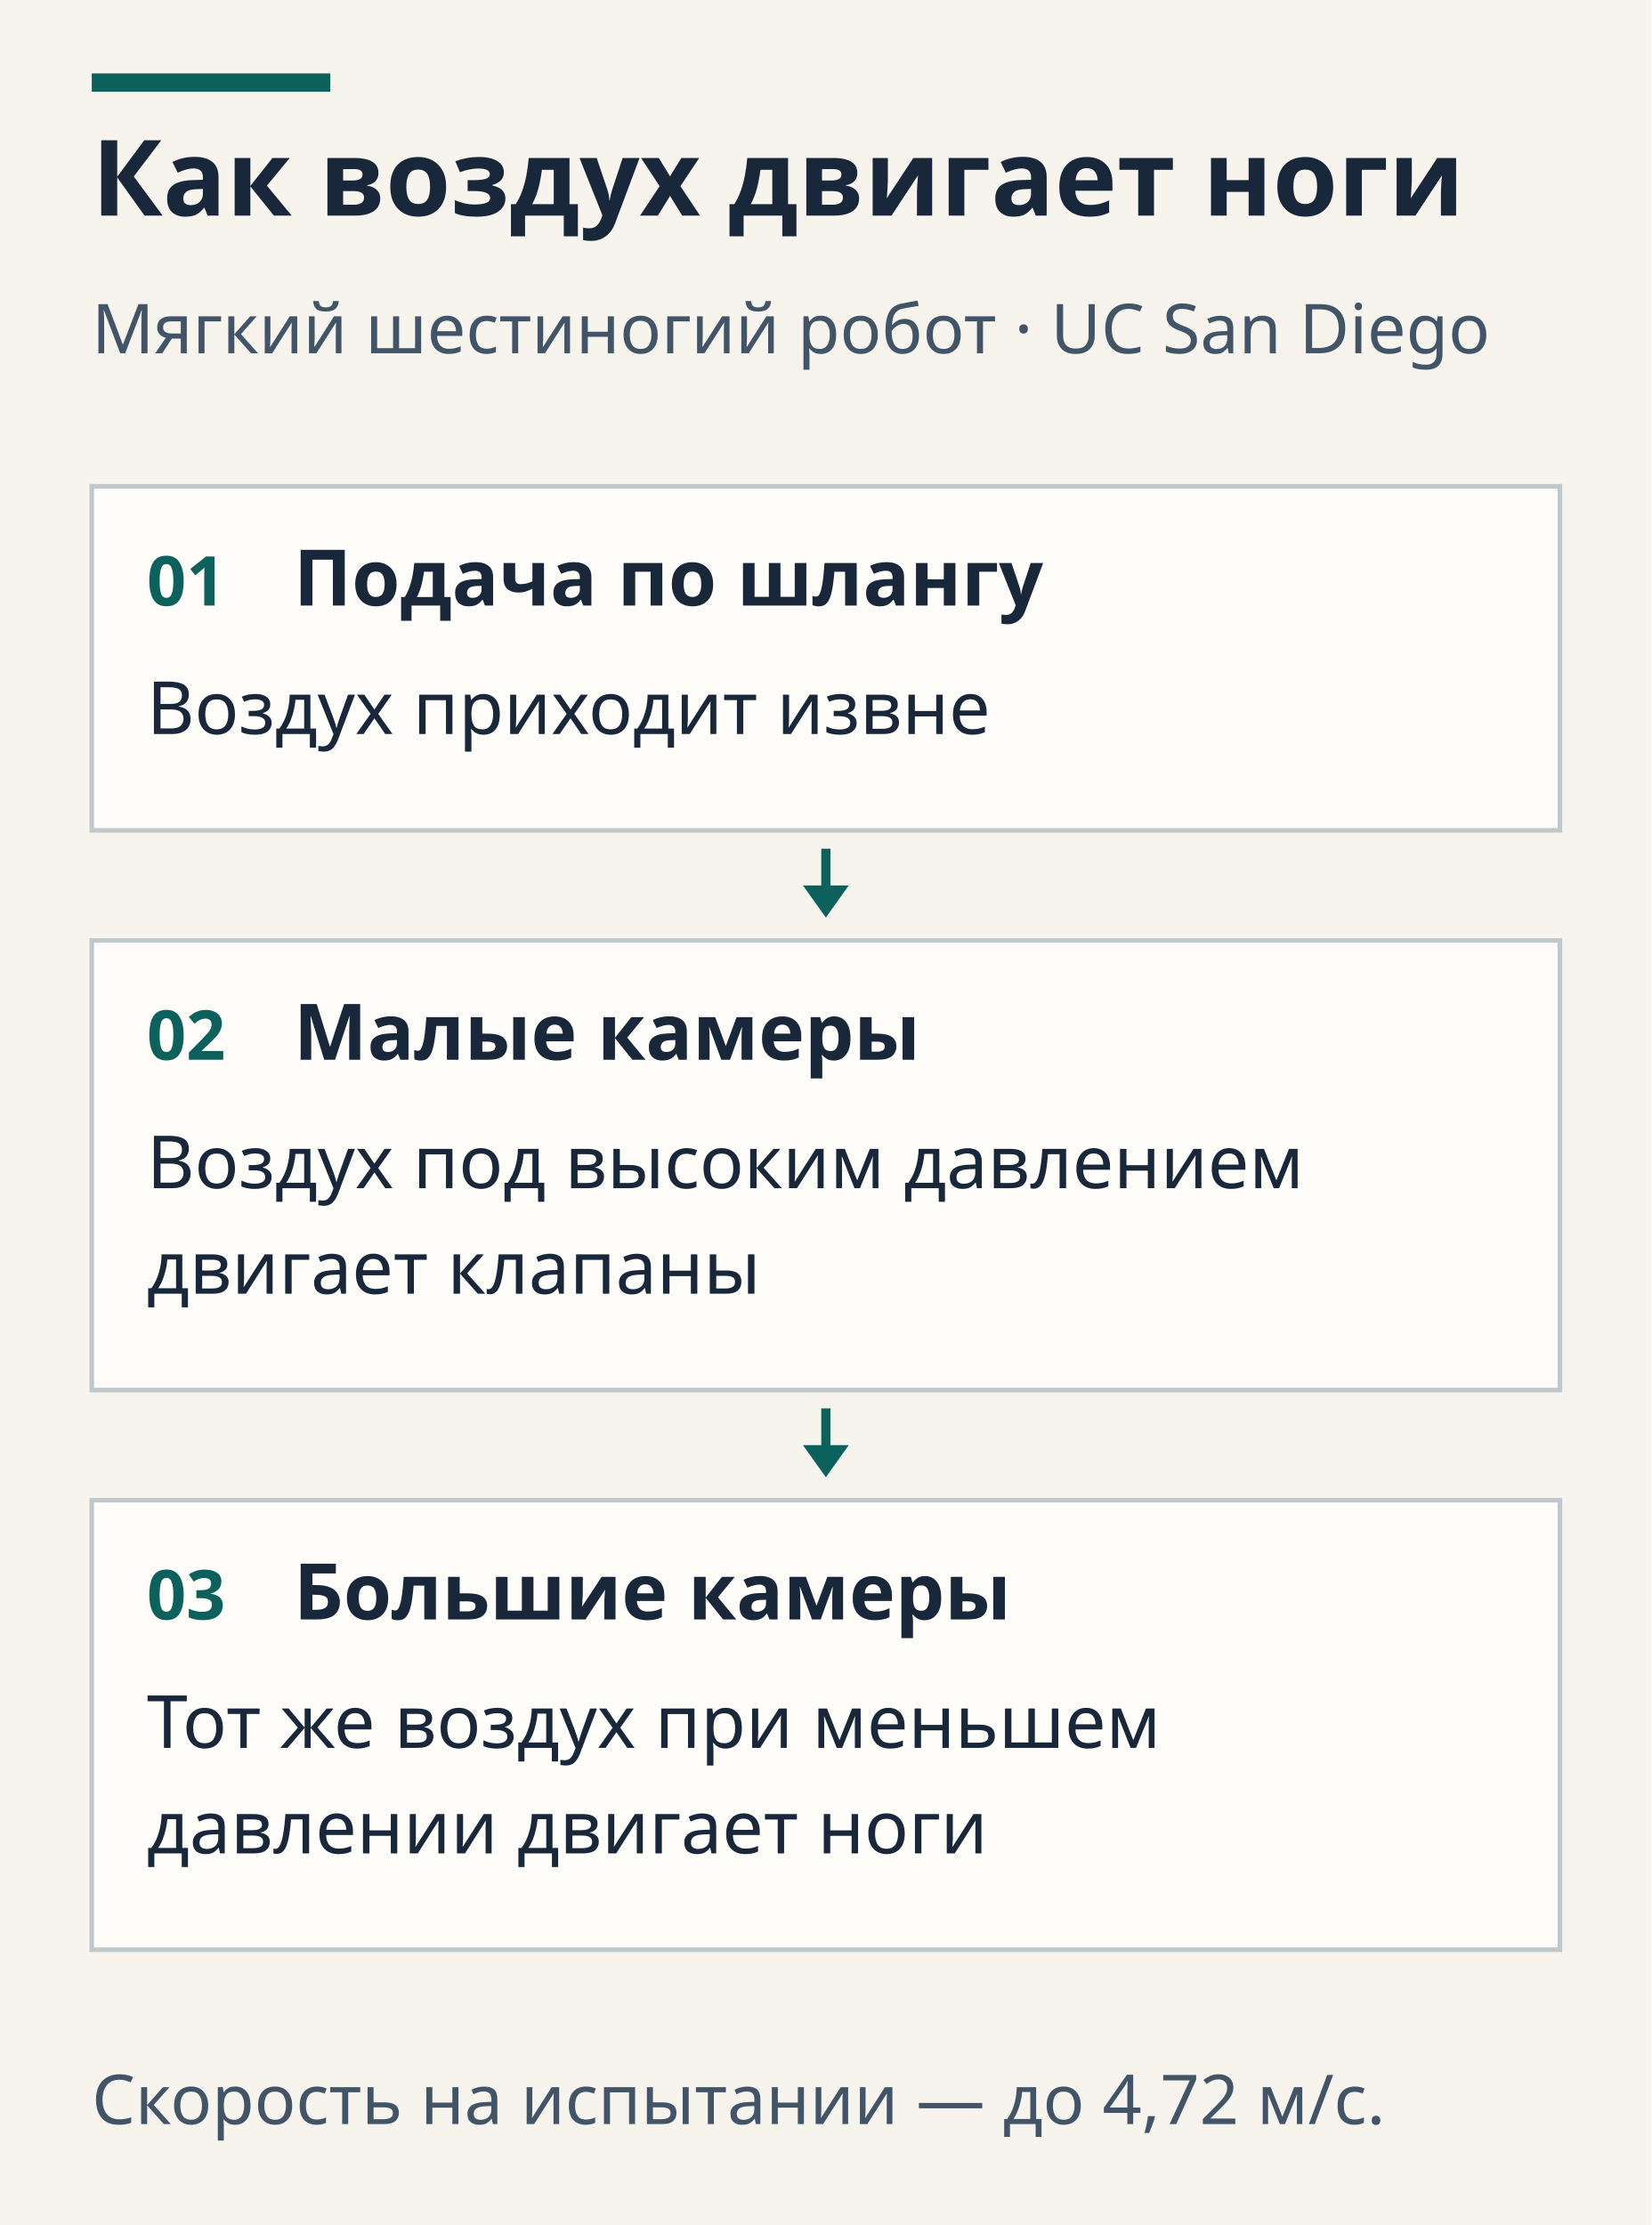
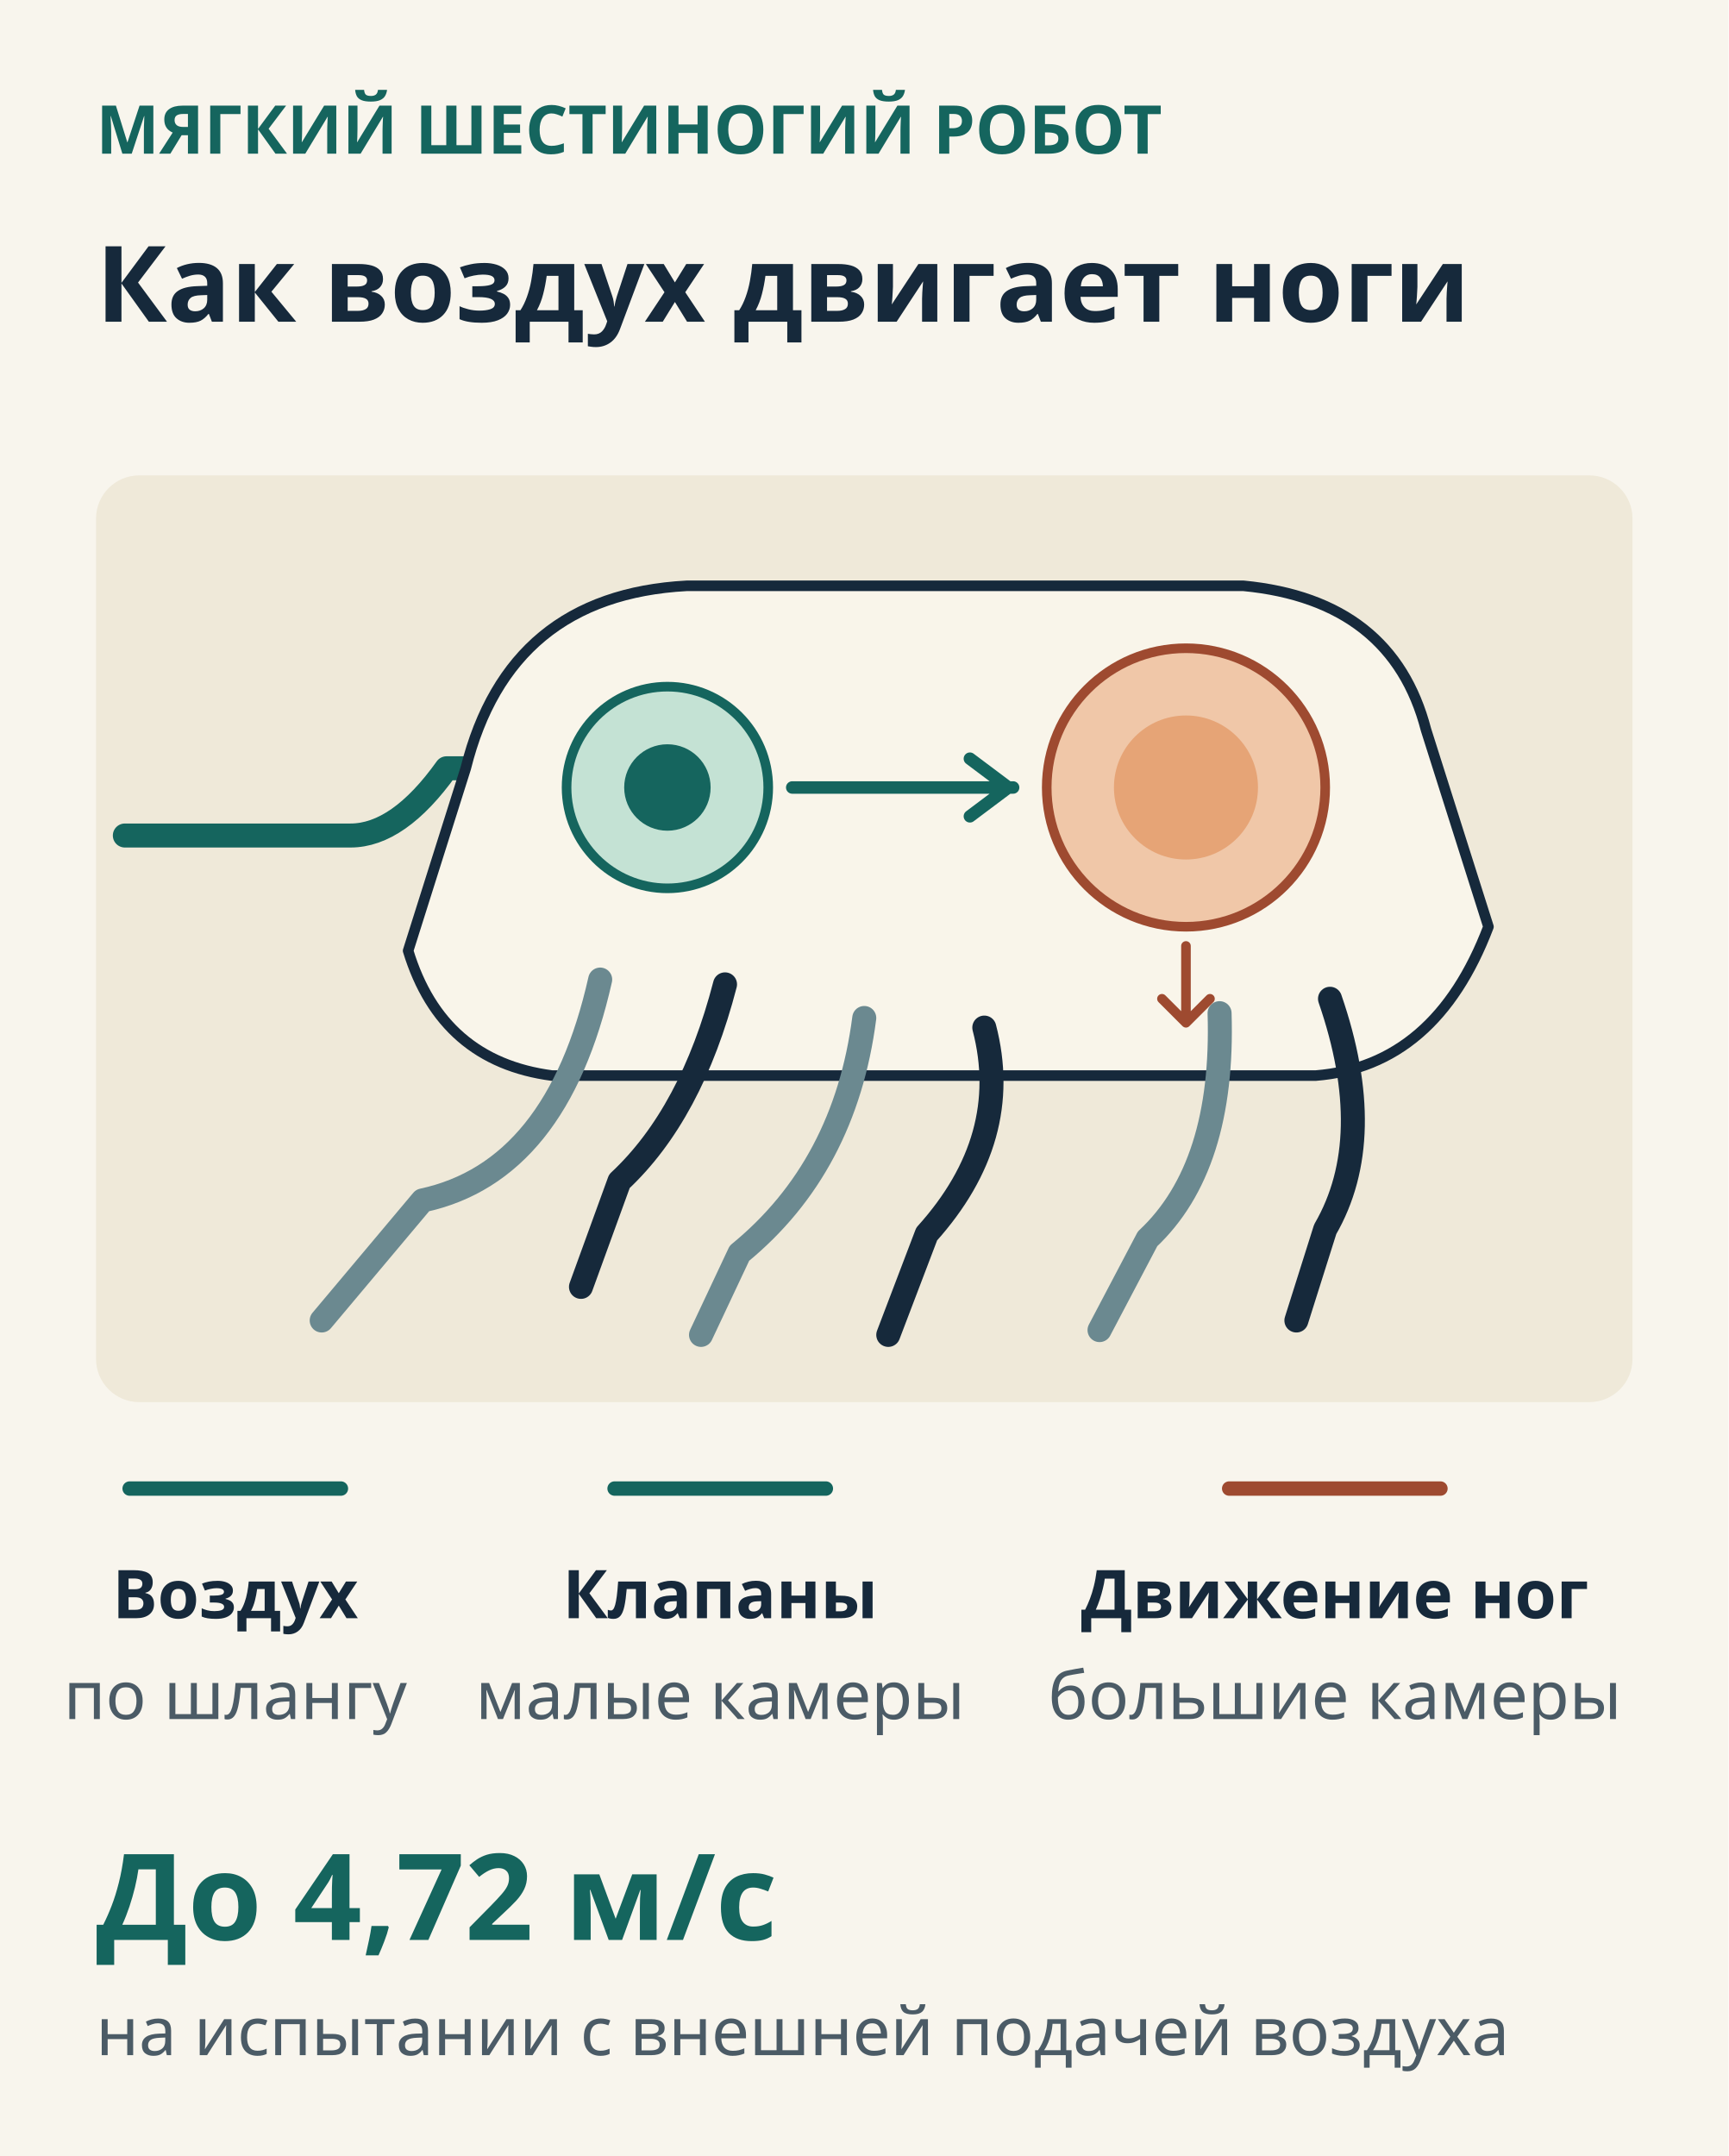
- <svg xmlns="http://www.w3.org/2000/svg" width="360" lang="ru" role="img" aria-labelledby="title desc" font-family="Noto Sans, Arial, sans-serif" height="485" viewBox="0 0 360 485">
-   <rect id="paper" x="0" y="0" width="360" height="485" fill="#F7F4ED" data-role="background" />
-   <rect id="rule" x="20" y="16" width="52" height="4" fill="#0D615D" />
-   <text id="head0" x="20" y="47" font-size="23" fill="#18283A" font-weight="700">Как воздух двигает ноги</text>
-   <text id="subtitle" x="20" y="77" font-size="15" fill="#425468" font-weight="400">Мягкий шестиногий робот · UC San Diego</text>
-   <rect id="panel0" x="20" y="106" width="320" height="75" fill="#FFFDF9" stroke="#BFC8CB" stroke-width="1" data-role="panel" />
-   <text id="k0" x="32" y="132" font-size="15" fill="#0D615D" font-weight="700" data-panel="panel0">01</text>
-   <text id="label0" x="64" y="132" font-size="17" fill="#18283A" font-weight="700" data-panel="panel0">Подача по шлангу</text>
-   <text id="row0-0" x="32" y="160" font-size="16" fill="#18283A" font-weight="400" data-panel="panel0">Воздух приходит извне</text>
-   <path id="arrow0" d="M179 185 H181 V193 H185 L180 200 L175 193 H179 Z" fill="#0D615D" />
-   <rect id="panel1" x="20" y="205" width="320" height="98" fill="#FFFDF9" stroke="#BFC8CB" stroke-width="1" data-role="panel" />
-   <text id="k1" x="32" y="231" font-size="15" fill="#0D615D" font-weight="700" data-panel="panel1">02</text>
-   <text id="label1" x="64" y="231" font-size="17" fill="#18283A" font-weight="700" data-panel="panel1">Малые камеры</text>
-   <text id="row1-0" x="32" y="259" font-size="16" fill="#18283A" font-weight="400" data-panel="panel1">Воздух под высоким давлением</text>
-   <text id="row1-1" x="32" y="282" font-size="16" fill="#18283A" font-weight="400" data-panel="panel1">двигает клапаны</text>
-   <path id="arrow1" d="M179 307 H181 V315 H185 L180 322 L175 315 H179 Z" fill="#0D615D" />
-   <rect id="panel2" x="20" y="327" width="320" height="98" fill="#FFFDF9" stroke="#BFC8CB" stroke-width="1" data-role="panel" />
-   <text id="k2" x="32" y="353" font-size="15" fill="#0D615D" font-weight="700" data-panel="panel2">03</text>
-   <text id="label2" x="64" y="353" font-size="17" fill="#18283A" font-weight="700" data-panel="panel2">Большие камеры</text>
-   <text id="row2-0" x="32" y="381" font-size="16" fill="#18283A" font-weight="400" data-panel="panel2">Тот же воздух при меньшем</text>
-   <text id="row2-1" x="32" y="404" font-size="16" fill="#18283A" font-weight="400" data-panel="panel2">давлении двигает ноги</text>
-   <text id="note0" x="20" y="463" font-size="15" fill="#425468" font-weight="400">Скорость на испытании — до 4,72 м/с.</text>
+ <svg xmlns="http://www.w3.org/2000/svg" width="360" height="449" viewBox="0 0 360 449" role="img" lang="ru" aria-labelledby="title desc" font-family="Noto Sans, Arial, sans-serif">
+   <rect id="rect1" data-zone="background" x="0" y="0" width="360" height="449" fill="#F8F5ED" rx="0" />
+   <text id="text2" data-zone="text" x="20" y="32" fill="#15655E" font-size="14" font-weight="700" text-anchor="start">МЯГКИЙ ШЕСТИНОГИЙ РОБОТ</text>
+   <text id="text3" data-zone="text" x="20" y="67" fill="#16293B" font-size="22" font-weight="700" text-anchor="start">Как воздух двигает ноги</text>
+   <rect id="rect4" data-zone="background" x="20" y="99" width="320" height="193" fill="#EFE9D9" rx="9" />
+   <path id="path5" data-zone="art" d="M26 174 H73 Q83 174 93 160 H107" fill="none" stroke="#15655E" stroke-width="5" stroke-linecap="round" stroke-linejoin="round" />
+   <path id="path6" data-zone="art" d="M97 160 Q106 124 143 122 H259 Q290 125 297 152 L310 193 Q299 222 274 224 H115 Q92 221 85 198 Z" fill="#F9F5EA" stroke="#16293B" stroke-width="2.2" stroke-linecap="round" stroke-linejoin="round" />
+   <path id="path7" data-zone="art" d="M125 204 Q116 244 88 250 L67 275" fill="none" stroke="#6B8990" stroke-width="5" stroke-linecap="round" stroke-linejoin="round" />
+   <path id="path8" data-zone="art" d="M180 212 Q176 243 154 261 L146 278" fill="none" stroke="#6B8990" stroke-width="5" stroke-linecap="round" stroke-linejoin="round" />
+   <path id="path9" data-zone="art" d="M254 211 Q255 243 239 258 L229 277" fill="none" stroke="#6B8990" stroke-width="5" stroke-linecap="round" stroke-linejoin="round" />
+   <path id="path10" data-zone="art" d="M151 205 Q144 232 129 246 L121 268" fill="none" stroke="#16293B" stroke-width="5" stroke-linecap="round" stroke-linejoin="round" />
+   <path id="path11" data-zone="art" d="M205 214 Q211 237 193 257 L185 278" fill="none" stroke="#16293B" stroke-width="5" stroke-linecap="round" stroke-linejoin="round" />
+   <path id="path12" data-zone="art" d="M277 208 Q287 237 276 256 L270 275" fill="none" stroke="#16293B" stroke-width="5" stroke-linecap="round" stroke-linejoin="round" />
+   <circle id="circle13" data-zone="art" cx="139" cy="164" r="21" fill="#C4E2D4" stroke="#15655E" stroke-width="2" />
+   <circle id="circle14" data-zone="art" cx="139" cy="164" r="9" fill="#15655E" />
+   <path id="path15" data-zone="art" d="M165 164 H211 M202 158 L210 164 L202 170" fill="none" stroke="#15655E" stroke-width="2.6" stroke-linecap="round" stroke-linejoin="round" />
+   <circle id="circle16" data-zone="art" cx="247" cy="164" r="29" fill="#F0C7A8" stroke="#9E4A30" stroke-width="2" />
+   <circle id="circle17" data-zone="art" cx="247" cy="164" r="15" fill="#E6A476" />
+   <path id="path18" data-zone="art" d="M247 197 V212 M242 208 L247 213 L252 208" fill="none" stroke="#9E4A30" stroke-width="2" stroke-linecap="round" stroke-linejoin="round" />
+   <path id="path19" data-zone="art" d="M27 310 H71" fill="none" stroke="#15655E" stroke-width="3" stroke-linecap="round" stroke-linejoin="round" />
+   <text id="text20" data-zone="text" x="49" y="337" fill="#16293B" font-size="14" font-weight="700" text-anchor="middle">Воздух</text>
+   <text id="text21" data-zone="text" x="49" y="358" fill="#4B5B66" font-size="14" font-weight="400" text-anchor="middle">по шлангу</text>
+   <path id="path22" data-zone="art" d="M128 310 H172" fill="none" stroke="#15655E" stroke-width="3" stroke-linecap="round" stroke-linejoin="round" />
+   <text id="text23" data-zone="text" x="150" y="337" fill="#16293B" font-size="14" font-weight="700" text-anchor="middle">Клапаны</text>
+   <text id="text24" data-zone="text" x="150" y="358" fill="#4B5B66" font-size="14" font-weight="400" text-anchor="middle">малые камеры</text>
+   <path id="path25" data-zone="art" d="M256 310 H300" fill="none" stroke="#9E4A30" stroke-width="3" stroke-linecap="round" stroke-linejoin="round" />
+   <text id="text26" data-zone="text" x="278" y="337" fill="#16293B" font-size="14" font-weight="700" text-anchor="middle">Движение ног</text>
+   <text id="text27" data-zone="text" x="278" y="358" fill="#4B5B66" font-size="14" font-weight="400" text-anchor="middle">большие камеры</text>
+   <text id="text28" data-zone="text" x="20" y="404" fill="#15655E" font-size="25" font-weight="700" text-anchor="start">До 4,72 м/с</text>
+   <text id="text29" data-zone="text" x="20" y="428" fill="#4B5B66" font-size="14" font-weight="400" text-anchor="start">на испытании с внешней подачей воздуха</text>
</svg>
